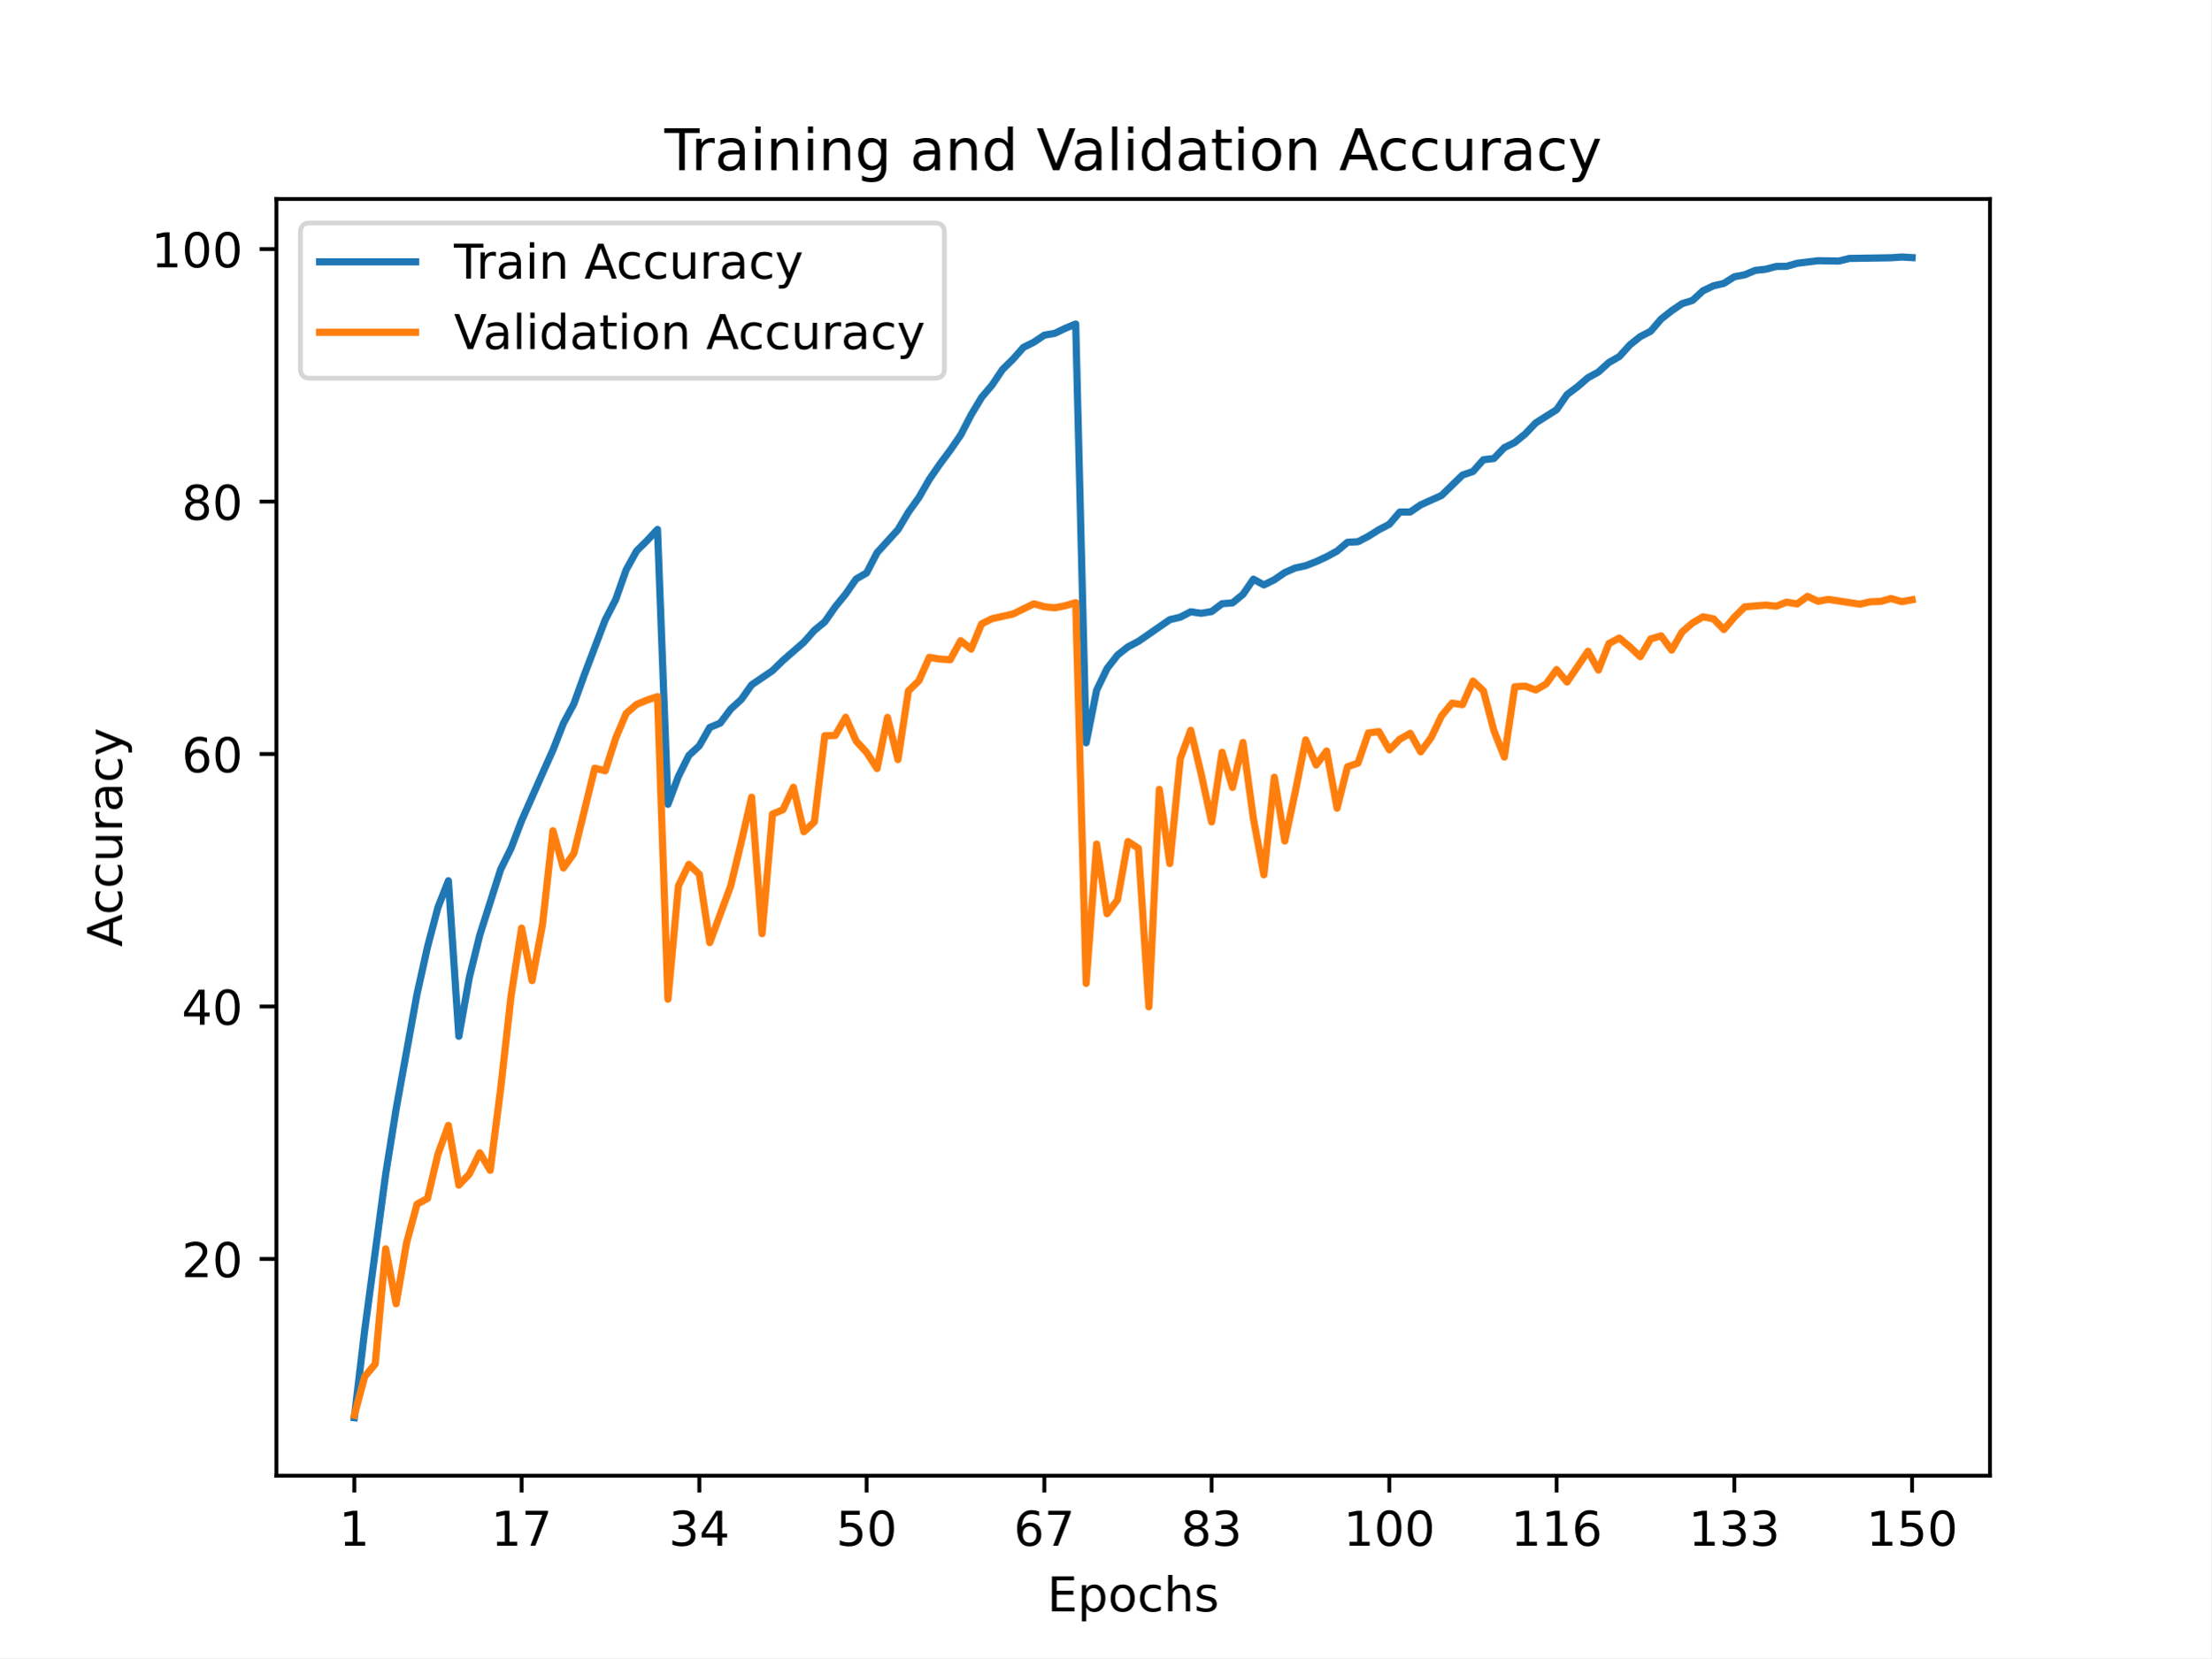
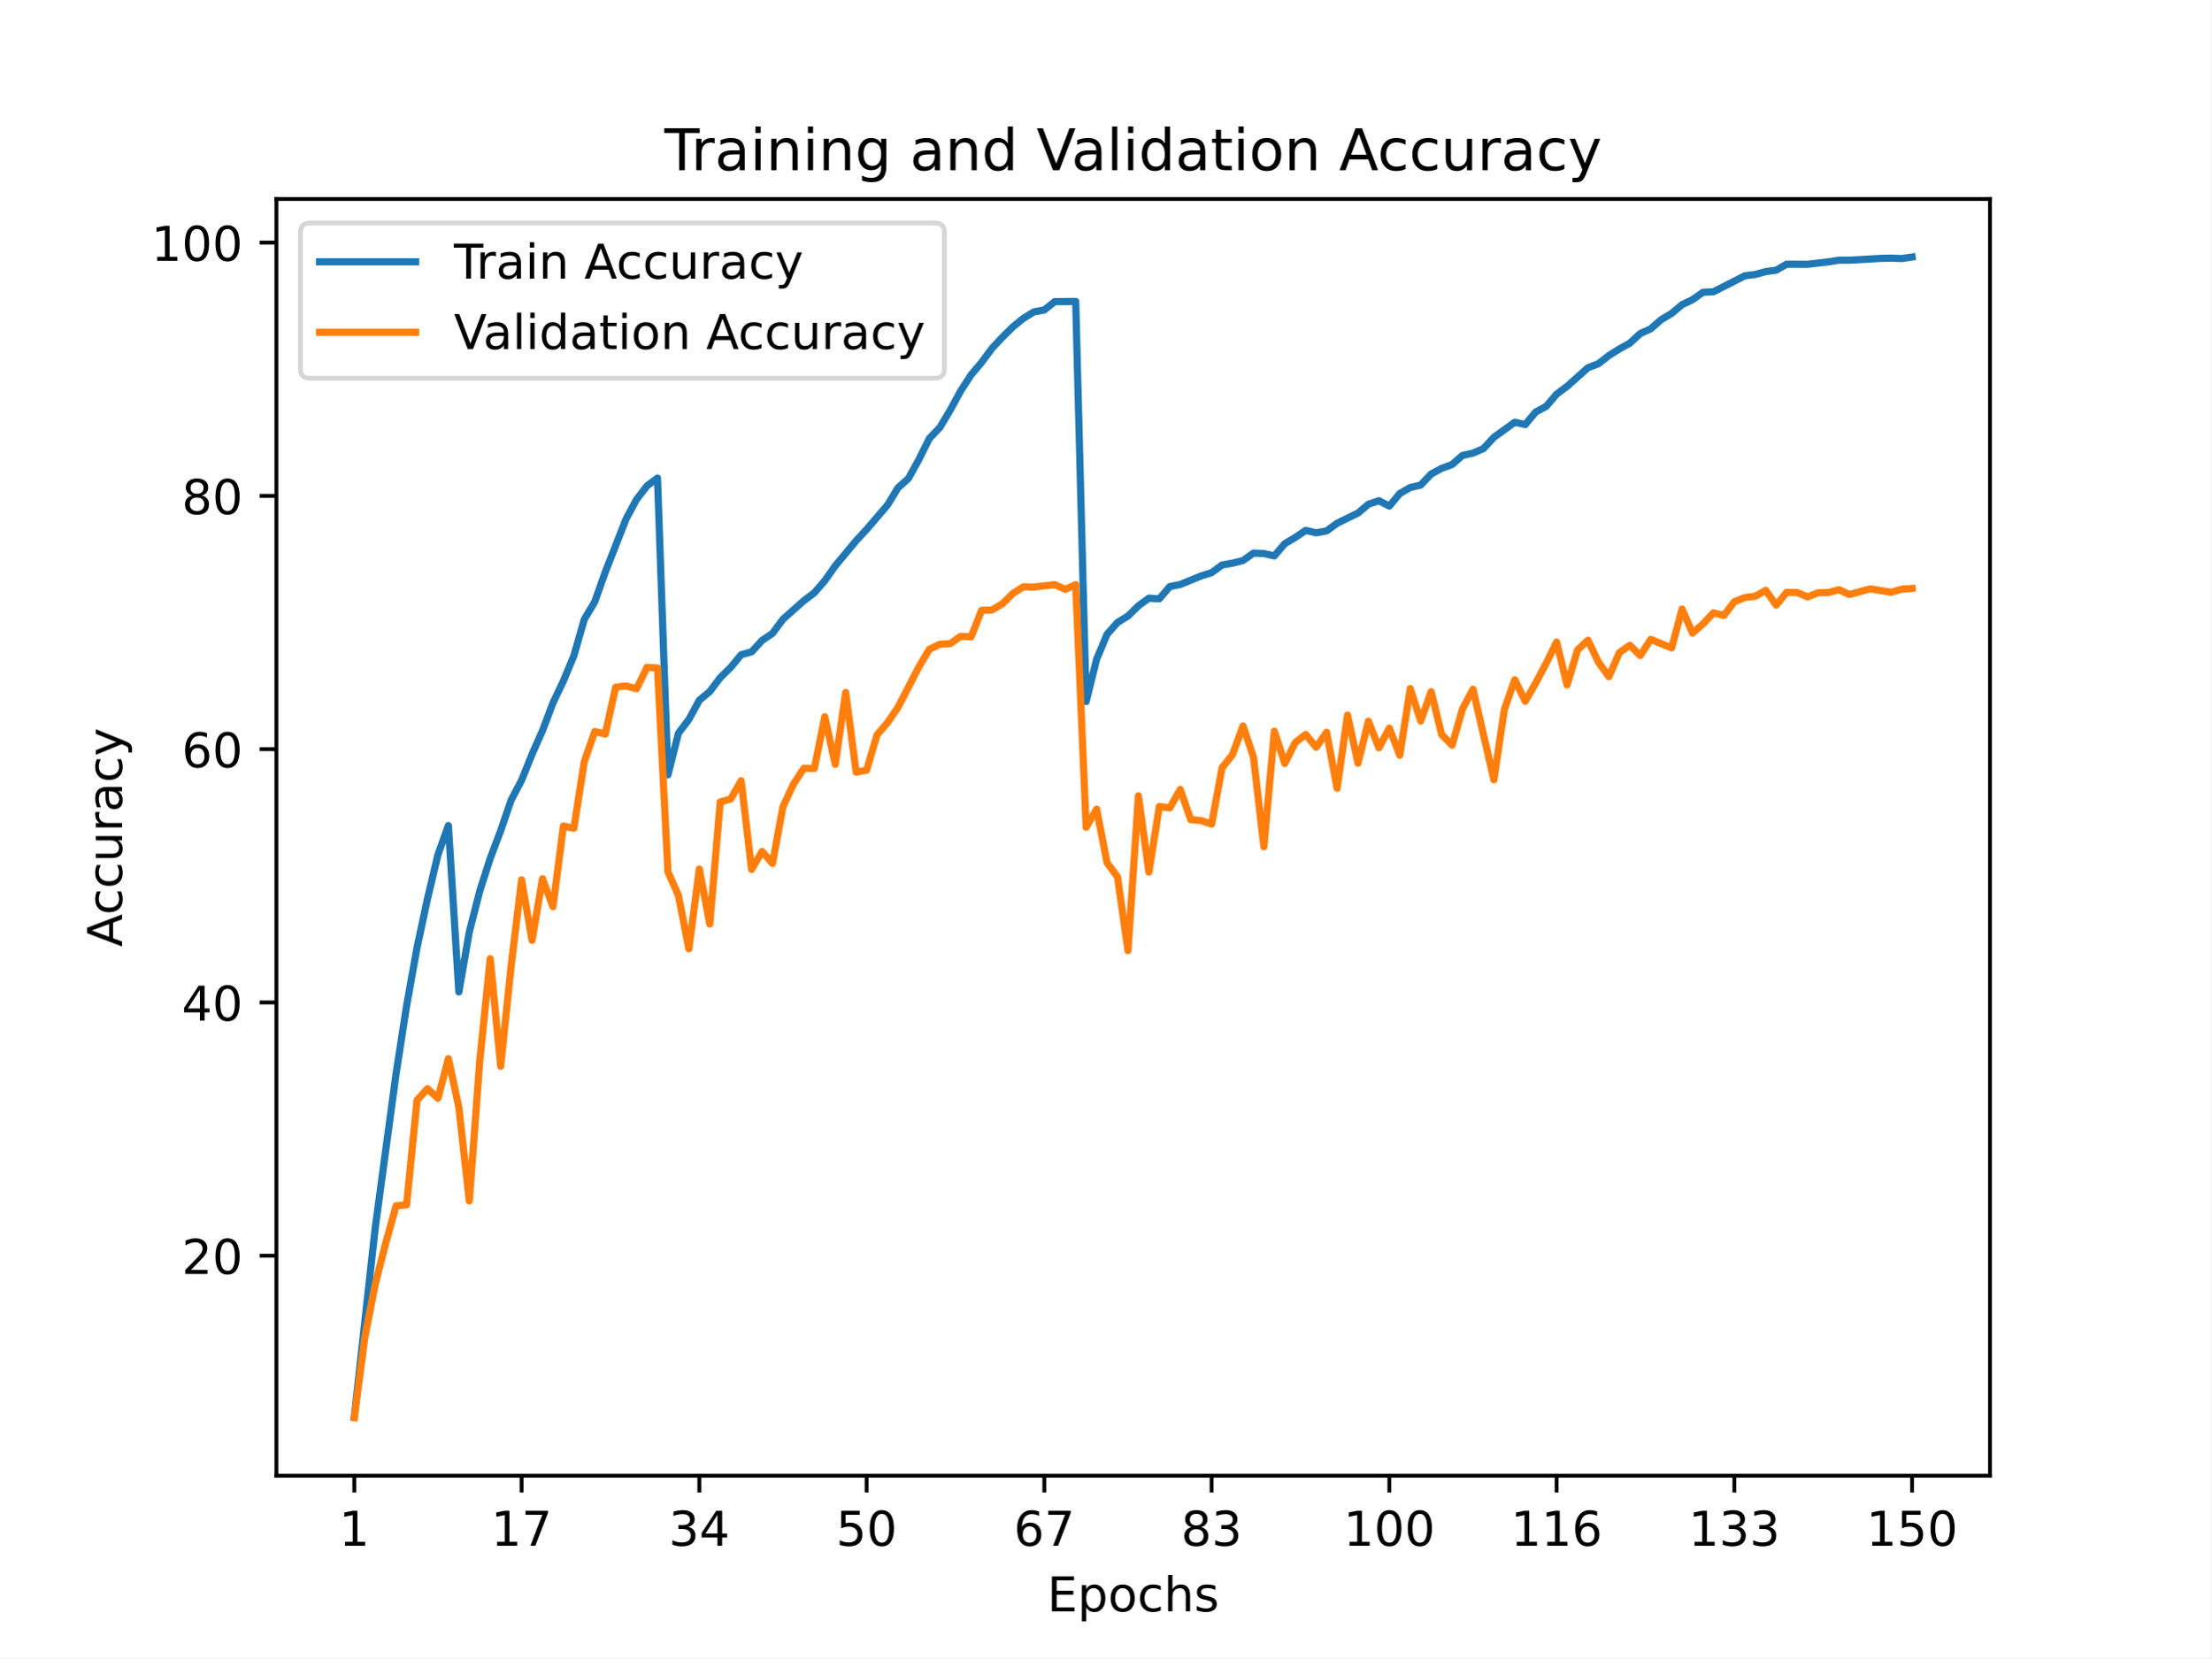
<svg xmlns="http://www.w3.org/2000/svg" xmlns:xlink="http://www.w3.org/1999/xlink" height="345.6pt" version="1.1" viewBox="0 0 460.8 345.6" width="460.8pt">
  <defs>
    <style type="text/css">*{stroke-linecap:butt;stroke-linejoin:round;}</style>
  </defs>
  <g id="figure_1">
    <g id="patch_1">
      <path d="M 0 345.6  L 460.8 345.6  L 460.8 0  L 0 0  z " style="fill:#ffffff;" />
    </g>
    <g id="axes_1">
      <g id="patch_2">
        <path d="M 57.6 307.584  L 414.72 307.584  L 414.72 41.472  L 57.6 41.472  z " style="fill:#ffffff;" />
      </g>
      <g id="matplotlib.axis_1">
        <g id="xtick_1">
          <g id="line2d_1">
            <defs>
-               <path d="M 0 0  L 0 3.5  " id="med4096e6e6" style="stroke:#000000;stroke-width:0.8;" />
+               <path d="M 0 0  L 0 3.5  " id="m6d3f3ebd10" style="stroke:#000000;stroke-width:0.8;" />
            </defs>
            <g>
-               <use style="stroke:#000000;stroke-width:0.8;" x="73.833" xlink:href="#med4096e6e6" y="307.584" />
+               <use style="stroke:#000000;stroke-width:0.8;" x="73.833" xlink:href="#m6d3f3ebd10" y="307.584" />
            </g>
          </g>
          <g id="text_1">
            <g transform="translate(70.65148 322.1824)scale(0.1 -0.1)">
              <defs>
                <path d="M 794 531  L 1825 531  L 1825 4091  L 703 3866  L 703 4441  L 1819 4666  L 2450 4666  L 2450 531  L 3481 531  L 3481 0  L 794 0  L 794 531  z " id="DejaVuSans-31" transform="scale(0.015625)" />
              </defs>
              <use xlink:href="#DejaVuSans-31" />
            </g>
          </g>
        </g>
        <g id="xtick_2">
          <g id="line2d_2">
            <g>
-               <use style="stroke:#000000;stroke-width:0.8;" x="108.695" xlink:href="#med4096e6e6" y="307.584" />
+               <use style="stroke:#000000;stroke-width:0.8;" x="108.695" xlink:href="#m6d3f3ebd10" y="307.584" />
            </g>
          </g>
          <g id="text_2">
            <g transform="translate(102.3325 322.1824)scale(0.1 -0.1)">
              <defs>
                <path d="M 525 4666  L 3525 4666  L 3525 4397  L 1831 0  L 1172 0  L 2766 4134  L 525 4134  L 525 4666  z " id="DejaVuSans-37" transform="scale(0.015625)" />
              </defs>
              <use xlink:href="#DejaVuSans-31" />
              <use x="63.623" xlink:href="#DejaVuSans-37" />
            </g>
          </g>
        </g>
        <g id="xtick_3">
          <g id="line2d_3">
            <g>
-               <use style="stroke:#000000;stroke-width:0.8;" x="145.736" xlink:href="#med4096e6e6" y="307.584" />
+               <use style="stroke:#000000;stroke-width:0.8;" x="145.736" xlink:href="#m6d3f3ebd10" y="307.584" />
            </g>
          </g>
          <g id="text_3">
            <g transform="translate(139.3736 322.1824)scale(0.1 -0.1)">
              <defs>
                <path d="M 2597 2516  Q 3050 2419 3304 2112  Q 3559 1806 3559 1356  Q 3559 666 3084 287  Q 2609 -91 1734 -91  Q 1441 -91 1130 -33  Q 819 25 488 141  L 488 750  Q 750 597 1062 519  Q 1375 441 1716 441  Q 2309 441 2620 675  Q 2931 909 2931 1356  Q 2931 1769 2642 2001  Q 2353 2234 1838 2234  L 1294 2234  L 1294 2753  L 1863 2753  Q 2328 2753 2575 2939  Q 2822 3125 2822 3475  Q 2822 3834 2567 4026  Q 2313 4219 1838 4219  Q 1578 4219 1281 4162  Q 984 4106 628 3988  L 628 4550  Q 988 4650 1302 4700  Q 1616 4750 1894 4750  Q 2613 4750 3031 4423  Q 3450 4097 3450 3541  Q 3450 3153 3228 2886  Q 3006 2619 2597 2516  z " id="DejaVuSans-33" transform="scale(0.015625)" />
                <path d="M 2419 4116  L 825 1625  L 2419 1625  L 2419 4116  z M 2253 4666  L 3047 4666  L 3047 1625  L 3713 1625  L 3713 1100  L 3047 1100  L 3047 0  L 2419 0  L 2419 1100  L 313 1100  L 313 1709  L 2253 4666  z " id="DejaVuSans-34" transform="scale(0.015625)" />
              </defs>
              <use xlink:href="#DejaVuSans-33" />
              <use x="63.623" xlink:href="#DejaVuSans-34" />
            </g>
          </g>
        </g>
        <g id="xtick_4">
          <g id="line2d_4">
            <g>
-               <use style="stroke:#000000;stroke-width:0.8;" x="180.598" xlink:href="#med4096e6e6" y="307.584" />
+               <use style="stroke:#000000;stroke-width:0.8;" x="180.598" xlink:href="#m6d3f3ebd10" y="307.584" />
            </g>
          </g>
          <g id="text_4">
            <g transform="translate(174.2358 322.1824)scale(0.1 -0.1)">
              <defs>
                <path d="M 691 4666  L 3169 4666  L 3169 4134  L 1269 4134  L 1269 2991  Q 1406 3038 1543 3061  Q 1681 3084 1819 3084  Q 2600 3084 3056 2656  Q 3513 2228 3513 1497  Q 3513 744 3044 326  Q 2575 -91 1722 -91  Q 1428 -91 1123 -41  Q 819 9 494 109  L 494 744  Q 775 591 1075 516  Q 1375 441 1709 441  Q 2250 441 2565 725  Q 2881 1009 2881 1497  Q 2881 1984 2565 2268  Q 2250 2553 1709 2553  Q 1456 2553 1204 2497  Q 953 2441 691 2322  L 691 4666  z " id="DejaVuSans-35" transform="scale(0.015625)" />
                <path d="M 2034 4250  Q 1547 4250 1301 3770  Q 1056 3291 1056 2328  Q 1056 1369 1301 889  Q 1547 409 2034 409  Q 2525 409 2770 889  Q 3016 1369 3016 2328  Q 3016 3291 2770 3770  Q 2525 4250 2034 4250  z M 2034 4750  Q 2819 4750 3233 4129  Q 3647 3509 3647 2328  Q 3647 1150 3233 529  Q 2819 -91 2034 -91  Q 1250 -91 836 529  Q 422 1150 422 2328  Q 422 3509 836 4129  Q 1250 4750 2034 4750  z " id="DejaVuSans-30" transform="scale(0.015625)" />
              </defs>
              <use xlink:href="#DejaVuSans-35" />
              <use x="63.623" xlink:href="#DejaVuSans-30" />
            </g>
          </g>
        </g>
        <g id="xtick_5">
          <g id="line2d_5">
            <g>
-               <use style="stroke:#000000;stroke-width:0.8;" x="217.639" xlink:href="#med4096e6e6" y="307.584" />
+               <use style="stroke:#000000;stroke-width:0.8;" x="217.639" xlink:href="#m6d3f3ebd10" y="307.584" />
            </g>
          </g>
          <g id="text_5">
            <g transform="translate(211.2769 322.1824)scale(0.1 -0.1)">
              <defs>
                <path d="M 2113 2584  Q 1688 2584 1439 2293  Q 1191 2003 1191 1497  Q 1191 994 1439 701  Q 1688 409 2113 409  Q 2538 409 2786 701  Q 3034 994 3034 1497  Q 3034 2003 2786 2293  Q 2538 2584 2113 2584  z M 3366 4563  L 3366 3988  Q 3128 4100 2886 4159  Q 2644 4219 2406 4219  Q 1781 4219 1451 3797  Q 1122 3375 1075 2522  Q 1259 2794 1537 2939  Q 1816 3084 2150 3084  Q 2853 3084 3261 2657  Q 3669 2231 3669 1497  Q 3669 778 3244 343  Q 2819 -91 2113 -91  Q 1303 -91 875 529  Q 447 1150 447 2328  Q 447 3434 972 4092  Q 1497 4750 2381 4750  Q 2619 4750 2861 4703  Q 3103 4656 3366 4563  z " id="DejaVuSans-36" transform="scale(0.015625)" />
              </defs>
              <use xlink:href="#DejaVuSans-36" />
              <use x="63.623" xlink:href="#DejaVuSans-37" />
            </g>
          </g>
        </g>
        <g id="xtick_6">
          <g id="line2d_6">
            <g>
-               <use style="stroke:#000000;stroke-width:0.8;" x="252.502" xlink:href="#med4096e6e6" y="307.584" />
+               <use style="stroke:#000000;stroke-width:0.8;" x="252.502" xlink:href="#m6d3f3ebd10" y="307.584" />
            </g>
          </g>
          <g id="text_6">
            <g transform="translate(246.1392 322.1824)scale(0.1 -0.1)">
              <defs>
                <path d="M 2034 2216  Q 1584 2216 1326 1975  Q 1069 1734 1069 1313  Q 1069 891 1326 650  Q 1584 409 2034 409  Q 2484 409 2743 651  Q 3003 894 3003 1313  Q 3003 1734 2745 1975  Q 2488 2216 2034 2216  z M 1403 2484  Q 997 2584 770 2862  Q 544 3141 544 3541  Q 544 4100 942 4425  Q 1341 4750 2034 4750  Q 2731 4750 3128 4425  Q 3525 4100 3525 3541  Q 3525 3141 3298 2862  Q 3072 2584 2669 2484  Q 3125 2378 3379 2068  Q 3634 1759 3634 1313  Q 3634 634 3220 271  Q 2806 -91 2034 -91  Q 1263 -91 848 271  Q 434 634 434 1313  Q 434 1759 690 2068  Q 947 2378 1403 2484  z M 1172 3481  Q 1172 3119 1398 2916  Q 1625 2713 2034 2713  Q 2441 2713 2670 2916  Q 2900 3119 2900 3481  Q 2900 3844 2670 4047  Q 2441 4250 2034 4250  Q 1625 4250 1398 4047  Q 1172 3844 1172 3481  z " id="DejaVuSans-38" transform="scale(0.015625)" />
              </defs>
              <use xlink:href="#DejaVuSans-38" />
              <use x="63.623" xlink:href="#DejaVuSans-33" />
            </g>
          </g>
        </g>
        <g id="xtick_7">
          <g id="line2d_7">
            <g>
-               <use style="stroke:#000000;stroke-width:0.8;" x="289.543" xlink:href="#med4096e6e6" y="307.584" />
+               <use style="stroke:#000000;stroke-width:0.8;" x="289.543" xlink:href="#m6d3f3ebd10" y="307.584" />
            </g>
          </g>
          <g id="text_7">
            <g transform="translate(279.999 322.1824)scale(0.1 -0.1)">
              <use xlink:href="#DejaVuSans-31" />
              <use x="63.623" xlink:href="#DejaVuSans-30" />
              <use x="127.246" xlink:href="#DejaVuSans-30" />
            </g>
          </g>
        </g>
        <g id="xtick_8">
          <g id="line2d_8">
            <g>
-               <use style="stroke:#000000;stroke-width:0.8;" x="324.405" xlink:href="#med4096e6e6" y="307.584" />
+               <use style="stroke:#000000;stroke-width:0.8;" x="324.405" xlink:href="#m6d3f3ebd10" y="307.584" />
            </g>
          </g>
          <g id="text_8">
            <g transform="translate(314.8613 322.1824)scale(0.1 -0.1)">
              <use xlink:href="#DejaVuSans-31" />
              <use x="63.623" xlink:href="#DejaVuSans-31" />
              <use x="127.246" xlink:href="#DejaVuSans-36" />
            </g>
          </g>
        </g>
        <g id="xtick_9">
          <g id="line2d_9">
            <g>
-               <use style="stroke:#000000;stroke-width:0.8;" x="361.446" xlink:href="#med4096e6e6" y="307.584" />
+               <use style="stroke:#000000;stroke-width:0.8;" x="361.446" xlink:href="#m6d3f3ebd10" y="307.584" />
            </g>
          </g>
          <g id="text_9">
            <g transform="translate(351.9024 322.1824)scale(0.1 -0.1)">
              <use xlink:href="#DejaVuSans-31" />
              <use x="63.623" xlink:href="#DejaVuSans-33" />
              <use x="127.246" xlink:href="#DejaVuSans-33" />
            </g>
          </g>
        </g>
        <g id="xtick_10">
          <g id="line2d_10">
            <g>
-               <use style="stroke:#000000;stroke-width:0.8;" x="398.487" xlink:href="#med4096e6e6" y="307.584" />
+               <use style="stroke:#000000;stroke-width:0.8;" x="398.487" xlink:href="#m6d3f3ebd10" y="307.584" />
            </g>
          </g>
          <g id="text_10">
            <g transform="translate(388.9435 322.1824)scale(0.1 -0.1)">
              <use xlink:href="#DejaVuSans-31" />
              <use x="63.623" xlink:href="#DejaVuSans-35" />
              <use x="127.246" xlink:href="#DejaVuSans-30" />
            </g>
          </g>
        </g>
        <g id="text_11">
          <g transform="translate(218.2444 335.8606)scale(0.1 -0.1)">
            <defs>
              <path d="M 628 4666  L 3578 4666  L 3578 4134  L 1259 4134  L 1259 2753  L 3481 2753  L 3481 2222  L 1259 2222  L 1259 531  L 3634 531  L 3634 0  L 628 0  L 628 4666  z " id="DejaVuSans-45" transform="scale(0.015625)" />
              <path d="M 1159 525  L 1159 -1331  L 581 -1331  L 581 3500  L 1159 3500  L 1159 2969  Q 1341 3281 1617 3432  Q 1894 3584 2278 3584  Q 2916 3584 3314 3078  Q 3713 2572 3713 1747  Q 3713 922 3314 415  Q 2916 -91 2278 -91  Q 1894 -91 1617 61  Q 1341 213 1159 525  z M 3116 1747  Q 3116 2381 2855 2742  Q 2594 3103 2138 3103  Q 1681 3103 1420 2742  Q 1159 2381 1159 1747  Q 1159 1113 1420 752  Q 1681 391 2138 391  Q 2594 391 2855 752  Q 3116 1113 3116 1747  z " id="DejaVuSans-70" transform="scale(0.015625)" />
              <path d="M 1959 3097  Q 1497 3097 1228 2736  Q 959 2375 959 1747  Q 959 1119 1226 758  Q 1494 397 1959 397  Q 2419 397 2687 759  Q 2956 1122 2956 1747  Q 2956 2369 2687 2733  Q 2419 3097 1959 3097  z M 1959 3584  Q 2709 3584 3137 3096  Q 3566 2609 3566 1747  Q 3566 888 3137 398  Q 2709 -91 1959 -91  Q 1206 -91 779 398  Q 353 888 353 1747  Q 353 2609 779 3096  Q 1206 3584 1959 3584  z " id="DejaVuSans-6f" transform="scale(0.015625)" />
              <path d="M 3122 3366  L 3122 2828  Q 2878 2963 2633 3030  Q 2388 3097 2138 3097  Q 1578 3097 1268 2742  Q 959 2388 959 1747  Q 959 1106 1268 751  Q 1578 397 2138 397  Q 2388 397 2633 464  Q 2878 531 3122 666  L 3122 134  Q 2881 22 2623 -34  Q 2366 -91 2075 -91  Q 1284 -91 818 406  Q 353 903 353 1747  Q 353 2603 823 3093  Q 1294 3584 2113 3584  Q 2378 3584 2631 3529  Q 2884 3475 3122 3366  z " id="DejaVuSans-63" transform="scale(0.015625)" />
              <path d="M 3513 2113  L 3513 0  L 2938 0  L 2938 2094  Q 2938 2591 2744 2837  Q 2550 3084 2163 3084  Q 1697 3084 1428 2787  Q 1159 2491 1159 1978  L 1159 0  L 581 0  L 581 4863  L 1159 4863  L 1159 2956  Q 1366 3272 1645 3428  Q 1925 3584 2291 3584  Q 2894 3584 3203 3211  Q 3513 2838 3513 2113  z " id="DejaVuSans-68" transform="scale(0.015625)" />
              <path d="M 2834 3397  L 2834 2853  Q 2591 2978 2328 3040  Q 2066 3103 1784 3103  Q 1356 3103 1142 2972  Q 928 2841 928 2578  Q 928 2378 1081 2264  Q 1234 2150 1697 2047  L 1894 2003  Q 2506 1872 2764 1633  Q 3022 1394 3022 966  Q 3022 478 2636 193  Q 2250 -91 1575 -91  Q 1294 -91 989 -36  Q 684 19 347 128  L 347 722  Q 666 556 975 473  Q 1284 391 1588 391  Q 1994 391 2212 530  Q 2431 669 2431 922  Q 2431 1156 2273 1281  Q 2116 1406 1581 1522  L 1381 1569  Q 847 1681 609 1914  Q 372 2147 372 2553  Q 372 3047 722 3315  Q 1072 3584 1716 3584  Q 2034 3584 2315 3537  Q 2597 3491 2834 3397  z " id="DejaVuSans-73" transform="scale(0.015625)" />
            </defs>
            <use xlink:href="#DejaVuSans-45" />
            <use x="63.184" xlink:href="#DejaVuSans-70" />
            <use x="126.66" xlink:href="#DejaVuSans-6f" />
            <use x="187.842" xlink:href="#DejaVuSans-63" />
            <use x="242.822" xlink:href="#DejaVuSans-68" />
            <use x="306.201" xlink:href="#DejaVuSans-73" />
          </g>
        </g>
      </g>
      <g id="matplotlib.axis_2">
        <g id="ytick_1">
          <g id="line2d_11">
            <defs>
-               <path d="M 0 0  L -3.5 0  " id="m67f20620f5" style="stroke:#000000;stroke-width:0.8;" />
+               <path d="M 0 0  L -3.5 0  " id="mdea8fe0bcd" style="stroke:#000000;stroke-width:0.8;" />
            </defs>
            <g>
-               <use style="stroke:#000000;stroke-width:0.8;" x="57.6" xlink:href="#m67f20620f5" y="262.408" />
+               <use style="stroke:#000000;stroke-width:0.8;" x="57.6" xlink:href="#mdea8fe0bcd" y="261.727" />
            </g>
          </g>
          <g id="text_12">
-             <g transform="translate(37.875 266.2075)scale(0.1 -0.1)">
+             <g transform="translate(37.875 265.5266)scale(0.1 -0.1)">
              <defs>
                <path d="M 1228 531  L 3431 531  L 3431 0  L 469 0  L 469 531  Q 828 903 1448 1529  Q 2069 2156 2228 2338  Q 2531 2678 2651 2914  Q 2772 3150 2772 3378  Q 2772 3750 2511 3984  Q 2250 4219 1831 4219  Q 1534 4219 1204 4116  Q 875 4013 500 3803  L 500 4441  Q 881 4594 1212 4672  Q 1544 4750 1819 4750  Q 2544 4750 2975 4387  Q 3406 4025 3406 3419  Q 3406 3131 3298 2873  Q 3191 2616 2906 2266  Q 2828 2175 2409 1742  Q 1991 1309 1228 531  z " id="DejaVuSans-32" transform="scale(0.015625)" />
              </defs>
              <use xlink:href="#DejaVuSans-32" />
              <use x="63.623" xlink:href="#DejaVuSans-30" />
            </g>
          </g>
        </g>
        <g id="ytick_2">
          <g id="line2d_12">
            <g>
-               <use style="stroke:#000000;stroke-width:0.8;" x="57.6" xlink:href="#m67f20620f5" y="209.784" />
+               <use style="stroke:#000000;stroke-width:0.8;" x="57.6" xlink:href="#mdea8fe0bcd" y="208.935" />
            </g>
          </g>
          <g id="text_13">
-             <g transform="translate(37.875 213.583)scale(0.1 -0.1)">
+             <g transform="translate(37.875 212.7345)scale(0.1 -0.1)">
              <use xlink:href="#DejaVuSans-34" />
              <use x="63.623" xlink:href="#DejaVuSans-30" />
            </g>
          </g>
        </g>
        <g id="ytick_3">
          <g id="line2d_13">
            <g>
-               <use style="stroke:#000000;stroke-width:0.8;" x="57.6" xlink:href="#m67f20620f5" y="157.159" />
+               <use style="stroke:#000000;stroke-width:0.8;" x="57.6" xlink:href="#mdea8fe0bcd" y="156.143" />
            </g>
          </g>
          <g id="text_14">
-             <g transform="translate(37.875 160.9585)scale(0.1 -0.1)">
+             <g transform="translate(37.875 159.9424)scale(0.1 -0.1)">
              <use xlink:href="#DejaVuSans-36" />
              <use x="63.623" xlink:href="#DejaVuSans-30" />
            </g>
          </g>
        </g>
        <g id="ytick_4">
          <g id="line2d_14">
            <g>
-               <use style="stroke:#000000;stroke-width:0.8;" x="57.6" xlink:href="#m67f20620f5" y="104.535" />
+               <use style="stroke:#000000;stroke-width:0.8;" x="57.6" xlink:href="#mdea8fe0bcd" y="103.351" />
            </g>
          </g>
          <g id="text_15">
-             <g transform="translate(37.875 108.334)scale(0.1 -0.1)">
+             <g transform="translate(37.875 107.1502)scale(0.1 -0.1)">
              <use xlink:href="#DejaVuSans-38" />
              <use x="63.623" xlink:href="#DejaVuSans-30" />
            </g>
          </g>
        </g>
        <g id="ytick_5">
          <g id="line2d_15">
            <g>
-               <use style="stroke:#000000;stroke-width:0.8;" x="57.6" xlink:href="#m67f20620f5" y="51.91" />
+               <use style="stroke:#000000;stroke-width:0.8;" x="57.6" xlink:href="#mdea8fe0bcd" y="50.559" />
            </g>
          </g>
          <g id="text_16">
-             <g transform="translate(31.5125 55.70955)scale(0.1 -0.1)">
+             <g transform="translate(31.5125 54.35807)scale(0.1 -0.1)">
              <use xlink:href="#DejaVuSans-31" />
              <use x="63.623" xlink:href="#DejaVuSans-30" />
              <use x="127.246" xlink:href="#DejaVuSans-30" />
            </g>
          </g>
        </g>
        <g id="text_17">
          <g transform="translate(25.43281 197.3561)rotate(-90)scale(0.1 -0.1)">
            <defs>
              <path d="M 2188 4044  L 1331 1722  L 3047 1722  L 2188 4044  z M 1831 4666  L 2547 4666  L 4325 0  L 3669 0  L 3244 1197  L 1141 1197  L 716 0  L 50 0  L 1831 4666  z " id="DejaVuSans-41" transform="scale(0.015625)" />
              <path d="M 544 1381  L 544 3500  L 1119 3500  L 1119 1403  Q 1119 906 1312 657  Q 1506 409 1894 409  Q 2359 409 2629 706  Q 2900 1003 2900 1516  L 2900 3500  L 3475 3500  L 3475 0  L 2900 0  L 2900 538  Q 2691 219 2414 64  Q 2138 -91 1772 -91  Q 1169 -91 856 284  Q 544 659 544 1381  z M 1991 3584  L 1991 3584  z " id="DejaVuSans-75" transform="scale(0.015625)" />
              <path d="M 2631 2963  Q 2534 3019 2420 3045  Q 2306 3072 2169 3072  Q 1681 3072 1420 2755  Q 1159 2438 1159 1844  L 1159 0  L 581 0  L 581 3500  L 1159 3500  L 1159 2956  Q 1341 3275 1631 3429  Q 1922 3584 2338 3584  Q 2397 3584 2469 3576  Q 2541 3569 2628 3553  L 2631 2963  z " id="DejaVuSans-72" transform="scale(0.015625)" />
              <path d="M 2194 1759  Q 1497 1759 1228 1600  Q 959 1441 959 1056  Q 959 750 1161 570  Q 1363 391 1709 391  Q 2188 391 2477 730  Q 2766 1069 2766 1631  L 2766 1759  L 2194 1759  z M 3341 1997  L 3341 0  L 2766 0  L 2766 531  Q 2569 213 2275 61  Q 1981 -91 1556 -91  Q 1019 -91 701 211  Q 384 513 384 1019  Q 384 1609 779 1909  Q 1175 2209 1959 2209  L 2766 2209  L 2766 2266  Q 2766 2663 2505 2880  Q 2244 3097 1772 3097  Q 1472 3097 1187 3025  Q 903 2953 641 2809  L 641 3341  Q 956 3463 1253 3523  Q 1550 3584 1831 3584  Q 2591 3584 2966 3190  Q 3341 2797 3341 1997  z " id="DejaVuSans-61" transform="scale(0.015625)" />
              <path d="M 2059 -325  Q 1816 -950 1584 -1140  Q 1353 -1331 966 -1331  L 506 -1331  L 506 -850  L 844 -850  Q 1081 -850 1212 -737  Q 1344 -625 1503 -206  L 1606 56  L 191 3500  L 800 3500  L 1894 763  L 2988 3500  L 3597 3500  L 2059 -325  z " id="DejaVuSans-79" transform="scale(0.015625)" />
            </defs>
            <use xlink:href="#DejaVuSans-41" />
            <use x="66.658" xlink:href="#DejaVuSans-63" />
            <use x="121.639" xlink:href="#DejaVuSans-63" />
            <use x="176.619" xlink:href="#DejaVuSans-75" />
            <use x="239.998" xlink:href="#DejaVuSans-72" />
            <use x="281.111" xlink:href="#DejaVuSans-61" />
            <use x="342.391" xlink:href="#DejaVuSans-63" />
            <use x="397.371" xlink:href="#DejaVuSans-79" />
          </g>
        </g>
      </g>
      <g id="line2d_16">
-         <path clip-path="url(#p1fd380edc0)" d="M 73.833 295.488  L 76.012 277.164  L 80.369 244.737  L 82.548 231.16  L 86.906 207.163  L 89.085 197.391  L 91.264 189.118  L 93.443 183.582  L 95.622 215.993  L 97.801 203.753  L 99.979 194.907  L 104.337 181.193  L 106.516 176.788  L 108.695 171.052  L 113.053 161.196  L 115.232 156.333  L 117.411 150.771  L 119.589 146.703  L 121.768 140.662  L 126.126 129.195  L 128.305 124.969  L 130.484 118.786  L 132.663 114.839  L 134.842 112.681  L 137.021 110.339  L 139.199 167.642  L 141.378 161.822  L 143.557 157.454  L 145.736 155.444  L 147.915 151.628  L 150.094 150.718  L 152.273 147.803  L 154.452 145.819  L 156.631 142.751  L 160.988 139.788  L 163.167 137.657  L 167.525 133.862  L 169.704 131.394  L 171.883 129.61  L 174.062 126.484  L 176.241 123.806  L 178.419 120.675  L 180.598 119.417  L 182.777 115.202  L 187.135 110.402  L 189.314 106.745  L 191.493 103.709  L 193.672 99.92  L 195.851 96.757  L 198.029 93.836  L 200.208 90.674  L 202.387 86.458  L 204.566 82.832  L 206.745 80.264  L 208.924 77.012  L 211.103 74.876  L 213.282 72.402  L 215.461 71.318  L 217.639 69.855  L 219.818 69.471  L 221.997 68.434  L 224.176 67.529  L 226.355 154.818  L 228.534 143.866  L 230.713 139.346  L 232.892 136.541  L 235.071 134.825  L 237.249 133.678  L 243.786 129.153  L 245.965 128.637  L 248.144 127.511  L 250.323 127.826  L 252.502 127.469  L 254.681 125.832  L 256.859 125.658  L 259.038 123.885  L 261.217 120.717  L 263.396 121.911  L 265.575 120.838  L 267.754 119.333  L 269.933 118.375  L 272.112 117.907  L 274.291 117.054  L 276.469 116.044  L 278.648 114.86  L 280.827 113.023  L 283.006 112.913  L 285.185 111.771  L 287.364 110.402  L 289.543 109.271  L 291.722 106.724  L 293.901 106.708  L 296.079 105.214  L 300.437 103.251  L 304.795 99.009  L 306.974 98.267  L 309.153 95.815  L 311.332 95.562  L 313.511 93.289  L 315.689 92.215  L 317.868 90.437  L 320.047 88.148  L 324.405 85.385  L 326.584 82.238  L 328.763 80.601  L 330.942 78.728  L 333.121 77.528  L 335.299 75.555  L 337.478 74.307  L 339.657 71.897  L 341.836 70.155  L 344.015 69.029  L 346.194 66.482  L 348.373 64.772  L 350.552 63.288  L 352.731 62.614  L 354.909 60.609  L 357.088 59.572  L 359.267 59.062  L 361.446 57.678  L 363.625 57.262  L 365.804 56.352  L 367.983 56.11  L 370.162 55.531  L 372.341 55.505  L 374.519 54.873  L 378.877 54.336  L 383.235 54.405  L 385.414 53.863  L 389.772 53.794  L 394.129 53.721  L 396.308 53.568  L 398.487 53.694  L 398.487 53.694  " style="fill:none;stroke:#1f77b4;stroke-linecap:square;stroke-width:1.5;" />
+         <path clip-path="url(#p97534f877b)" d="M 73.833 295.287  L 78.191 255.926  L 82.548 223.722  L 84.727 209.659  L 86.906 197.501  L 89.085 187.322  L 91.264 178.131  L 93.443 172.071  L 95.622 206.744  L 97.801 194.233  L 99.979 185.712  L 102.158 178.912  L 104.337 173.137  L 106.516 166.775  L 108.695 162.621  L 110.874 157.21  L 113.053 152.289  L 115.232 146.519  L 117.411 141.921  L 119.589 136.679  L 121.768 129.077  L 123.947 125.423  L 126.126 119.263  L 130.484 108.139  L 132.663 104.09  L 134.842 101.26  L 137.021 99.64  L 139.199 161.502  L 141.378 152.838  L 143.557 149.956  L 145.736 145.949  L 147.915 144.143  L 150.094 141.24  L 152.273 139.112  L 154.452 136.462  L 156.631 135.86  L 158.809 133.49  L 160.988 132.012  L 163.167 129.066  L 167.525 125.196  L 169.704 123.555  L 171.883 121.026  L 174.062 117.953  L 178.419 112.7  L 180.598 110.351  L 184.956 105.267  L 187.135 101.683  L 189.314 99.724  L 191.493 95.775  L 193.672 91.394  L 195.851 89.113  L 198.029 85.481  L 200.208 81.474  L 202.387 78.116  L 204.566 75.535  L 206.745 72.584  L 208.924 70.256  L 211.103 68.112  L 213.282 66.344  L 215.461 65.008  L 217.639 64.596  L 219.818 62.865  L 224.176 62.822  L 226.355 146.218  L 228.534 137.418  L 230.713 132.197  L 232.892 129.737  L 235.071 128.401  L 237.249 126.268  L 239.428 124.679  L 241.607 124.806  L 243.786 122.256  L 245.965 121.823  L 250.323 120.039  L 252.502 119.363  L 254.681 117.763  L 256.859 117.378  L 259.038 116.834  L 261.217 115.282  L 263.396 115.366  L 265.575 115.863  L 267.754 113.313  L 269.933 112.025  L 272.112 110.547  L 274.291 111.053  L 276.469 110.652  L 278.648 109.068  L 283.006 106.93  L 285.185 105.098  L 287.364 104.359  L 289.543 105.489  L 291.722 102.86  L 293.901 101.604  L 296.079 101.097  L 298.258 98.795  L 300.437 97.612  L 302.616 96.821  L 304.795 94.92  L 306.974 94.434  L 309.153 93.5  L 311.332 91.14  L 315.689 87.999  L 317.868 88.479  L 320.047 85.877  L 322.226 84.7  L 324.405 82.15  L 326.584 80.524  L 330.942 76.638  L 333.121 75.799  L 335.299 74.104  L 337.478 72.726  L 339.657 71.528  L 341.836 69.517  L 344.015 68.529  L 346.194 66.623  L 348.373 65.32  L 350.552 63.498  L 352.731 62.458  L 354.909 60.917  L 357.088 60.806  L 363.625 57.48  L 365.804 57.205  L 367.983 56.604  L 370.162 56.313  L 372.341 55.062  L 376.698 55.078  L 381.056 54.566  L 383.235 54.223  L 385.414 54.228  L 391.951 53.853  L 394.129 53.806  L 396.308 53.89  L 398.487 53.568  L 398.487 53.568  " style="fill:none;stroke:#1f77b4;stroke-linecap:square;stroke-width:1.5;" />
      </g>
      <g id="line2d_17">
-         <path clip-path="url(#p1fd380edc0)" d="M 73.833 294.983  L 76.012 286.905  L 78.191 284.3  L 80.369 260.303  L 82.548 271.749  L 84.727 259.04  L 86.906 250.989  L 89.085 249.805  L 91.264 240.569  L 93.443 234.57  L 95.622 247.016  L 97.801 244.726  L 99.979 240.28  L 102.158 243.937  L 104.337 226.887  L 106.516 207.495  L 108.695 193.444  L 110.874 204.39  L 113.053 192.707  L 115.232 173.157  L 117.411 180.919  L 119.589 177.893  L 123.947 160.106  L 126.126 160.659  L 128.305 153.87  L 130.484 148.713  L 132.663 146.819  L 134.842 145.924  L 137.021 145.187  L 139.199 208.258  L 141.378 184.656  L 143.557 180.156  L 145.736 182.235  L 147.915 196.47  L 152.273 184.656  L 154.452 175.657  L 156.631 166.158  L 158.809 194.602  L 160.988 169.684  L 163.167 168.763  L 165.346 164.079  L 167.525 173.368  L 169.704 171.315  L 171.883 153.344  L 174.062 153.291  L 176.241 149.502  L 178.419 154.449  L 180.598 156.817  L 182.777 160.185  L 184.956 149.529  L 187.135 158.317  L 189.314 144.003  L 191.493 141.898  L 193.672 137.004  L 195.851 137.372  L 198.029 137.504  L 200.208 133.531  L 202.387 135.294  L 204.566 130.031  L 206.745 128.953  L 211.103 127.979  L 215.461 125.848  L 217.639 126.453  L 219.818 126.69  L 221.997 126.242  L 224.176 125.611  L 226.355 204.969  L 228.534 175.92  L 230.713 190.444  L 232.892 187.55  L 235.071 175.394  L 237.249 176.815  L 239.428 209.863  L 241.607 164.527  L 243.786 179.998  L 245.965 158.185  L 248.144 152.213  L 250.323 161.29  L 252.502 171.315  L 254.681 156.791  L 256.859 164.132  L 259.038 154.739  L 261.217 170.657  L 263.396 182.34  L 265.575 162.001  L 267.754 175.288  L 269.933 165.079  L 272.112 154.212  L 274.291 159.448  L 276.469 156.528  L 278.648 168.447  L 280.827 159.817  L 283.006 159.054  L 285.185 152.765  L 287.364 152.476  L 289.543 156.291  L 291.722 154.081  L 293.901 152.844  L 296.079 156.712  L 298.258 153.739  L 300.437 149.187  L 302.616 146.555  L 304.795 146.871  L 306.974 141.951  L 309.153 144.003  L 311.332 152.265  L 313.511 157.791  L 315.689 143.135  L 317.868 143.003  L 320.047 143.819  L 322.226 142.556  L 324.405 139.556  L 326.584 142.161  L 330.942 135.741  L 333.121 139.662  L 335.299 134.136  L 337.478 132.978  L 339.657 134.82  L 341.836 136.873  L 344.015 133.163  L 346.194 132.531  L 348.373 135.504  L 350.552 131.715  L 352.731 129.847  L 354.909 128.558  L 357.088 128.979  L 359.267 131.215  L 361.446 128.637  L 363.625 126.479  L 367.983 126.111  L 370.162 126.348  L 372.341 125.506  L 374.519 125.874  L 376.698 124.295  L 378.877 125.321  L 381.056 124.927  L 387.593 125.927  L 389.772 125.427  L 391.951 125.348  L 394.129 124.743  L 396.308 125.4  L 398.487 125.006  L 398.487 125.006  " style="fill:none;stroke:#ff7f0e;stroke-linecap:square;stroke-width:1.5;" />
+         <path clip-path="url(#p97534f877b)" d="M 73.833 295.488  L 76.012 278.858  L 78.191 267.693  L 80.369 259.141  L 82.548 251.327  L 84.727 251.116  L 86.906 229.339  L 89.085 226.911  L 91.264 228.917  L 93.443 220.655  L 95.622 230.818  L 97.801 250.298  L 99.979 221.104  L 102.158 199.829  L 104.337 222.239  L 106.516 201.333  L 108.695 183.384  L 110.874 196.001  L 113.053 183.146  L 115.232 188.98  L 117.411 172.166  L 119.589 172.641  L 121.768 158.73  L 123.947 152.474  L 126.126 153.002  L 128.305 143.235  L 130.484 142.971  L 132.663 143.552  L 134.842 139.091  L 137.021 139.223  L 139.199 181.721  L 141.378 186.631  L 143.557 197.77  L 145.736 181.14  L 147.915 192.596  L 150.094 167.15  L 152.273 166.543  L 154.452 162.716  L 156.631 181.219  L 158.809 177.471  L 160.988 179.979  L 163.167 168.127  L 165.346 163.455  L 167.525 160.129  L 169.704 160.182  L 171.883 149.386  L 174.062 159.311  L 176.241 144.318  L 178.419 160.947  L 180.598 160.525  L 182.777 153.16  L 184.956 150.626  L 187.135 147.432  L 191.493 139.012  L 193.672 135.343  L 195.851 134.287  L 198.029 134.155  L 200.208 132.624  L 202.387 132.73  L 204.566 127.213  L 206.745 127.134  L 208.924 125.84  L 211.103 123.676  L 213.282 122.303  L 215.461 122.356  L 219.818 121.855  L 221.997 122.831  L 224.176 121.855  L 226.355 172.43  L 228.534 168.655  L 230.713 179.82  L 232.892 182.777  L 235.071 198.139  L 237.249 165.883  L 239.428 181.774  L 241.607 168.101  L 243.786 168.391  L 245.965 164.537  L 248.144 170.819  L 250.323 171.031  L 252.502 171.77  L 254.681 160.023  L 256.859 157.278  L 259.038 151.313  L 261.217 157.753  L 263.396 176.495  L 265.575 152.421  L 267.754 159.126  L 269.933 154.771  L 272.112 153.081  L 274.291 155.747  L 276.469 152.632  L 278.648 164.3  L 280.827 149.043  L 283.006 159.073  L 285.185 150.31  L 287.364 155.879  L 289.543 151.761  L 291.722 157.41  L 293.901 143.526  L 296.079 150.283  L 298.258 144.159  L 300.437 153.081  L 302.616 155.325  L 304.795 147.749  L 306.974 143.658  L 311.332 162.531  L 313.511 147.881  L 315.689 141.678  L 317.868 146.165  L 320.047 142.364  L 322.226 138.247  L 324.405 133.812  L 326.584 142.76  L 328.763 135.475  L 330.942 133.443  L 333.121 138.009  L 335.299 141.045  L 337.478 136.029  L 339.657 134.498  L 341.836 136.636  L 344.015 133.258  L 348.373 135.053  L 350.552 126.949  L 352.731 131.964  L 354.909 130.037  L 357.088 127.741  L 359.267 128.269  L 361.446 125.418  L 363.625 124.547  L 365.804 124.283  L 367.983 123.042  L 370.162 126.131  L 372.341 123.465  L 374.519 123.491  L 376.698 124.415  L 378.877 123.544  L 381.056 123.491  L 383.235 122.91  L 385.414 123.914  L 389.772 122.726  L 394.129 123.438  L 396.308 122.805  L 398.487 122.647  L 398.487 122.647  " style="fill:none;stroke:#ff7f0e;stroke-linecap:square;stroke-width:1.5;" />
      </g>
      <g id="patch_3">
        <path d="M 57.6 307.584  L 57.6 41.472  " style="fill:none;stroke:#000000;stroke-linecap:square;stroke-linejoin:miter;stroke-width:0.8;" />
      </g>
      <g id="patch_4">
        <path d="M 414.72 307.584  L 414.72 41.472  " style="fill:none;stroke:#000000;stroke-linecap:square;stroke-linejoin:miter;stroke-width:0.8;" />
      </g>
      <g id="patch_5">
        <path d="M 57.6 307.584  L 414.72 307.584  " style="fill:none;stroke:#000000;stroke-linecap:square;stroke-linejoin:miter;stroke-width:0.8;" />
      </g>
      <g id="patch_6">
        <path d="M 57.6 41.472  L 414.72 41.472  " style="fill:none;stroke:#000000;stroke-linecap:square;stroke-linejoin:miter;stroke-width:0.8;" />
      </g>
      <g id="text_18">
        <g transform="translate(138.4575 35.472)scale(0.12 -0.12)">
          <defs>
            <path d="M -19 4666  L 3928 4666  L 3928 4134  L 2272 4134  L 2272 0  L 1638 0  L 1638 4134  L -19 4134  L -19 4666  z " id="DejaVuSans-54" transform="scale(0.015625)" />
            <path d="M 603 3500  L 1178 3500  L 1178 0  L 603 0  L 603 3500  z M 603 4863  L 1178 4863  L 1178 4134  L 603 4134  L 603 4863  z " id="DejaVuSans-69" transform="scale(0.015625)" />
            <path d="M 3513 2113  L 3513 0  L 2938 0  L 2938 2094  Q 2938 2591 2744 2837  Q 2550 3084 2163 3084  Q 1697 3084 1428 2787  Q 1159 2491 1159 1978  L 1159 0  L 581 0  L 581 3500  L 1159 3500  L 1159 2956  Q 1366 3272 1645 3428  Q 1925 3584 2291 3584  Q 2894 3584 3203 3211  Q 3513 2838 3513 2113  z " id="DejaVuSans-6e" transform="scale(0.015625)" />
            <path d="M 2906 1791  Q 2906 2416 2648 2759  Q 2391 3103 1925 3103  Q 1463 3103 1205 2759  Q 947 2416 947 1791  Q 947 1169 1205 825  Q 1463 481 1925 481  Q 2391 481 2648 825  Q 2906 1169 2906 1791  z M 3481 434  Q 3481 -459 3084 -895  Q 2688 -1331 1869 -1331  Q 1566 -1331 1297 -1286  Q 1028 -1241 775 -1147  L 775 -588  Q 1028 -725 1275 -790  Q 1522 -856 1778 -856  Q 2344 -856 2625 -561  Q 2906 -266 2906 331  L 2906 616  Q 2728 306 2450 153  Q 2172 0 1784 0  Q 1141 0 747 490  Q 353 981 353 1791  Q 353 2603 747 3093  Q 1141 3584 1784 3584  Q 2172 3584 2450 3431  Q 2728 3278 2906 2969  L 2906 3500  L 3481 3500  L 3481 434  z " id="DejaVuSans-67" transform="scale(0.015625)" />
            <path id="DejaVuSans-20" transform="scale(0.015625)" />
            <path d="M 2906 2969  L 2906 4863  L 3481 4863  L 3481 0  L 2906 0  L 2906 525  Q 2725 213 2448 61  Q 2172 -91 1784 -91  Q 1150 -91 751 415  Q 353 922 353 1747  Q 353 2572 751 3078  Q 1150 3584 1784 3584  Q 2172 3584 2448 3432  Q 2725 3281 2906 2969  z M 947 1747  Q 947 1113 1208 752  Q 1469 391 1925 391  Q 2381 391 2643 752  Q 2906 1113 2906 1747  Q 2906 2381 2643 2742  Q 2381 3103 1925 3103  Q 1469 3103 1208 2742  Q 947 2381 947 1747  z " id="DejaVuSans-64" transform="scale(0.015625)" />
            <path d="M 1831 0  L 50 4666  L 709 4666  L 2188 738  L 3669 4666  L 4325 4666  L 2547 0  L 1831 0  z " id="DejaVuSans-56" transform="scale(0.015625)" />
            <path d="M 603 4863  L 1178 4863  L 1178 0  L 603 0  L 603 4863  z " id="DejaVuSans-6c" transform="scale(0.015625)" />
            <path d="M 1172 4494  L 1172 3500  L 2356 3500  L 2356 3053  L 1172 3053  L 1172 1153  Q 1172 725 1289 603  Q 1406 481 1766 481  L 2356 481  L 2356 0  L 1766 0  Q 1100 0 847 248  Q 594 497 594 1153  L 594 3053  L 172 3053  L 172 3500  L 594 3500  L 594 4494  L 1172 4494  z " id="DejaVuSans-74" transform="scale(0.015625)" />
          </defs>
          <use xlink:href="#DejaVuSans-54" />
          <use x="46.334" xlink:href="#DejaVuSans-72" />
          <use x="87.447" xlink:href="#DejaVuSans-61" />
          <use x="148.727" xlink:href="#DejaVuSans-69" />
          <use x="176.51" xlink:href="#DejaVuSans-6e" />
          <use x="239.889" xlink:href="#DejaVuSans-69" />
          <use x="267.672" xlink:href="#DejaVuSans-6e" />
          <use x="331.051" xlink:href="#DejaVuSans-67" />
          <use x="394.527" xlink:href="#DejaVuSans-20" />
          <use x="426.314" xlink:href="#DejaVuSans-61" />
          <use x="487.594" xlink:href="#DejaVuSans-6e" />
          <use x="550.973" xlink:href="#DejaVuSans-64" />
          <use x="614.449" xlink:href="#DejaVuSans-20" />
          <use x="646.236" xlink:href="#DejaVuSans-56" />
          <use x="706.895" xlink:href="#DejaVuSans-61" />
          <use x="768.174" xlink:href="#DejaVuSans-6c" />
          <use x="795.957" xlink:href="#DejaVuSans-69" />
          <use x="823.74" xlink:href="#DejaVuSans-64" />
          <use x="887.217" xlink:href="#DejaVuSans-61" />
          <use x="948.496" xlink:href="#DejaVuSans-74" />
          <use x="987.705" xlink:href="#DejaVuSans-69" />
          <use x="1015.488" xlink:href="#DejaVuSans-6f" />
          <use x="1076.67" xlink:href="#DejaVuSans-6e" />
          <use x="1140.049" xlink:href="#DejaVuSans-20" />
          <use x="1171.836" xlink:href="#DejaVuSans-41" />
          <use x="1238.494" xlink:href="#DejaVuSans-63" />
          <use x="1293.475" xlink:href="#DejaVuSans-63" />
          <use x="1348.455" xlink:href="#DejaVuSans-75" />
          <use x="1411.834" xlink:href="#DejaVuSans-72" />
          <use x="1452.947" xlink:href="#DejaVuSans-61" />
          <use x="1514.227" xlink:href="#DejaVuSans-63" />
          <use x="1569.207" xlink:href="#DejaVuSans-79" />
        </g>
      </g>
      <g id="legend_1">
        <g id="patch_7">
          <path d="M 64.6 78.828  L 194.816 78.828  Q 196.816 78.828 196.816 76.828  L 196.816 48.472  Q 196.816 46.472 194.816 46.472  L 64.6 46.472  Q 62.6 46.472 62.6 48.472  L 62.6 76.828  Q 62.6 78.828 64.6 78.828  z " style="fill:#ffffff;opacity:0.8;stroke:#cccccc;stroke-linejoin:miter;" />
        </g>
        <g id="line2d_18">
          <path d="M 66.6 54.57  L 86.6 54.57  " style="fill:none;stroke:#1f77b4;stroke-linecap:square;stroke-width:1.5;" />
        </g>
        <g id="line2d_19" />
        <g id="text_19">
          <g transform="translate(94.6 58.07044)scale(0.1 -0.1)">
            <use xlink:href="#DejaVuSans-54" />
            <use x="46.334" xlink:href="#DejaVuSans-72" />
            <use x="87.447" xlink:href="#DejaVuSans-61" />
            <use x="148.727" xlink:href="#DejaVuSans-69" />
            <use x="176.51" xlink:href="#DejaVuSans-6e" />
            <use x="239.889" xlink:href="#DejaVuSans-20" />
            <use x="271.676" xlink:href="#DejaVuSans-41" />
            <use x="338.334" xlink:href="#DejaVuSans-63" />
            <use x="393.314" xlink:href="#DejaVuSans-63" />
            <use x="448.295" xlink:href="#DejaVuSans-75" />
            <use x="511.674" xlink:href="#DejaVuSans-72" />
            <use x="552.787" xlink:href="#DejaVuSans-61" />
            <use x="614.066" xlink:href="#DejaVuSans-63" />
            <use x="669.047" xlink:href="#DejaVuSans-79" />
          </g>
        </g>
        <g id="line2d_20">
          <path d="M 66.6 69.249  L 86.6 69.249  " style="fill:none;stroke:#ff7f0e;stroke-linecap:square;stroke-width:1.5;" />
        </g>
        <g id="line2d_21" />
        <g id="text_20">
          <g transform="translate(94.6 72.74856)scale(0.1 -0.1)">
            <use xlink:href="#DejaVuSans-56" />
            <use x="60.658" xlink:href="#DejaVuSans-61" />
            <use x="121.938" xlink:href="#DejaVuSans-6c" />
            <use x="149.721" xlink:href="#DejaVuSans-69" />
            <use x="177.504" xlink:href="#DejaVuSans-64" />
            <use x="240.98" xlink:href="#DejaVuSans-61" />
            <use x="302.26" xlink:href="#DejaVuSans-74" />
            <use x="341.469" xlink:href="#DejaVuSans-69" />
            <use x="369.252" xlink:href="#DejaVuSans-6f" />
            <use x="430.434" xlink:href="#DejaVuSans-6e" />
            <use x="493.812" xlink:href="#DejaVuSans-20" />
            <use x="525.6" xlink:href="#DejaVuSans-41" />
            <use x="592.258" xlink:href="#DejaVuSans-63" />
            <use x="647.238" xlink:href="#DejaVuSans-63" />
            <use x="702.219" xlink:href="#DejaVuSans-75" />
            <use x="765.598" xlink:href="#DejaVuSans-72" />
            <use x="806.711" xlink:href="#DejaVuSans-61" />
            <use x="867.99" xlink:href="#DejaVuSans-63" />
            <use x="922.971" xlink:href="#DejaVuSans-79" />
          </g>
        </g>
      </g>
    </g>
  </g>
  <defs>
-     <clipPath id="p1fd380edc0">
+     <clipPath id="p97534f877b">
      <rect height="266.112" width="357.12" x="57.6" y="41.472" />
    </clipPath>
  </defs>
</svg>
